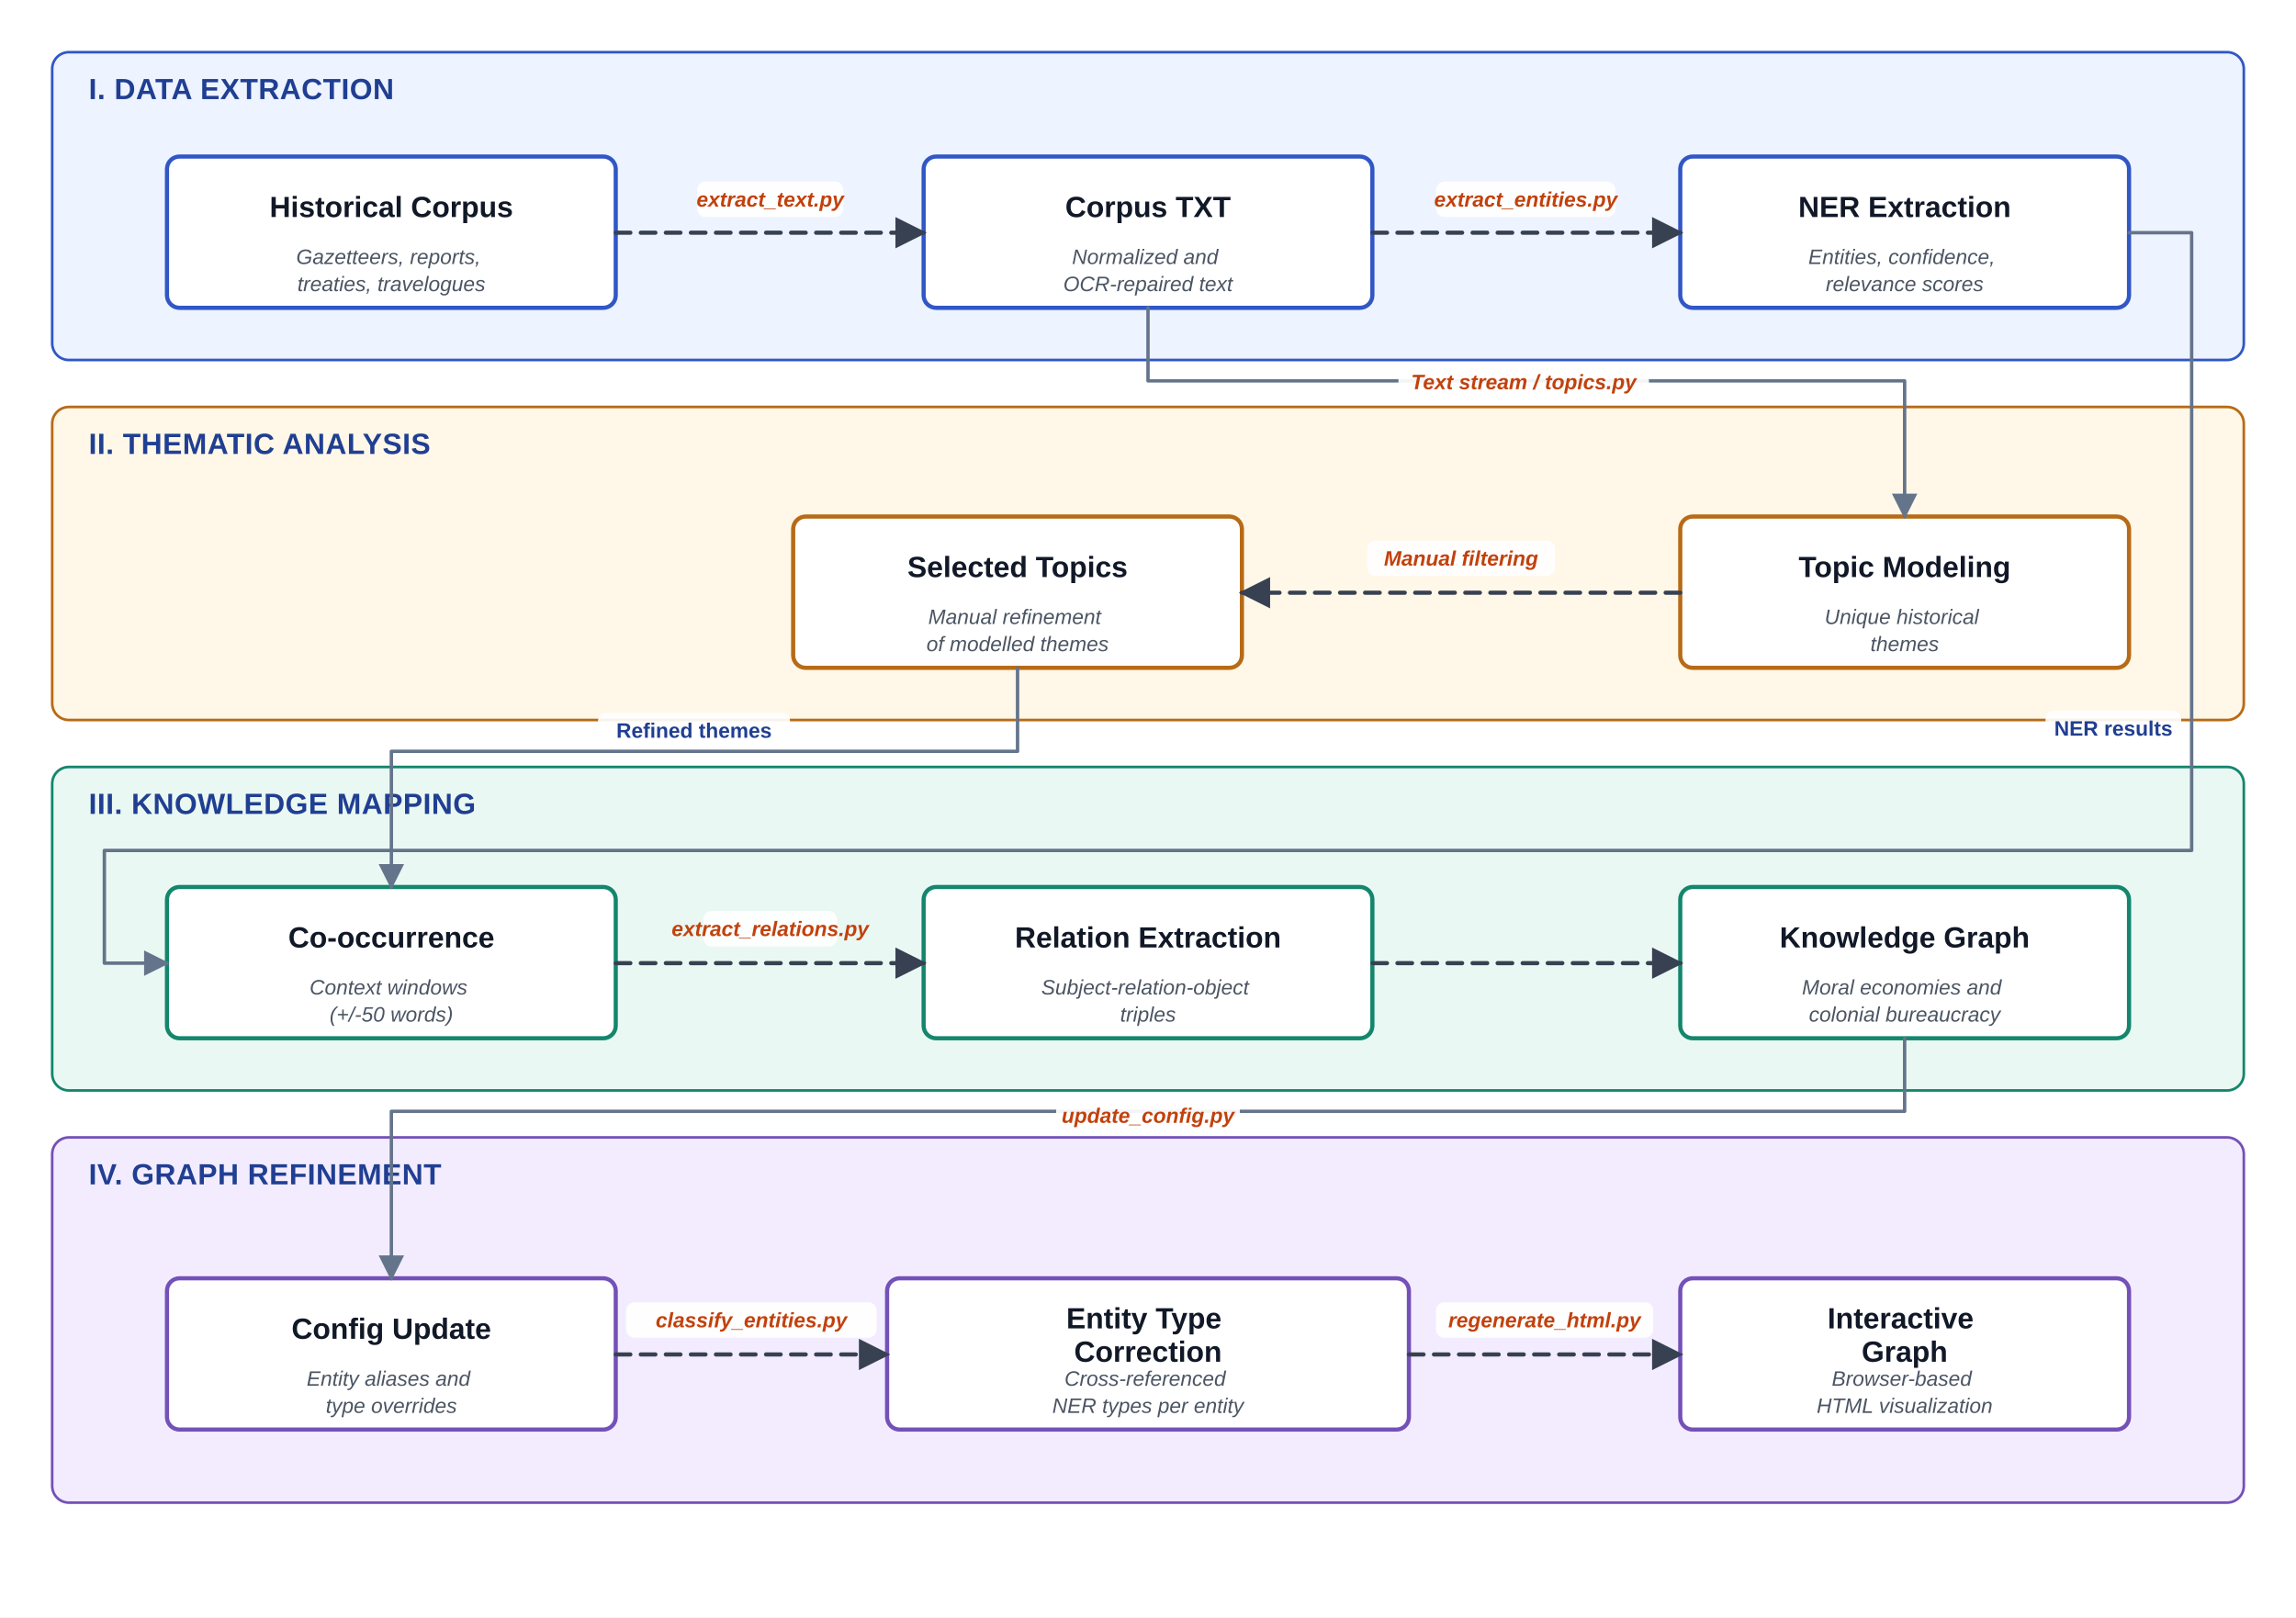
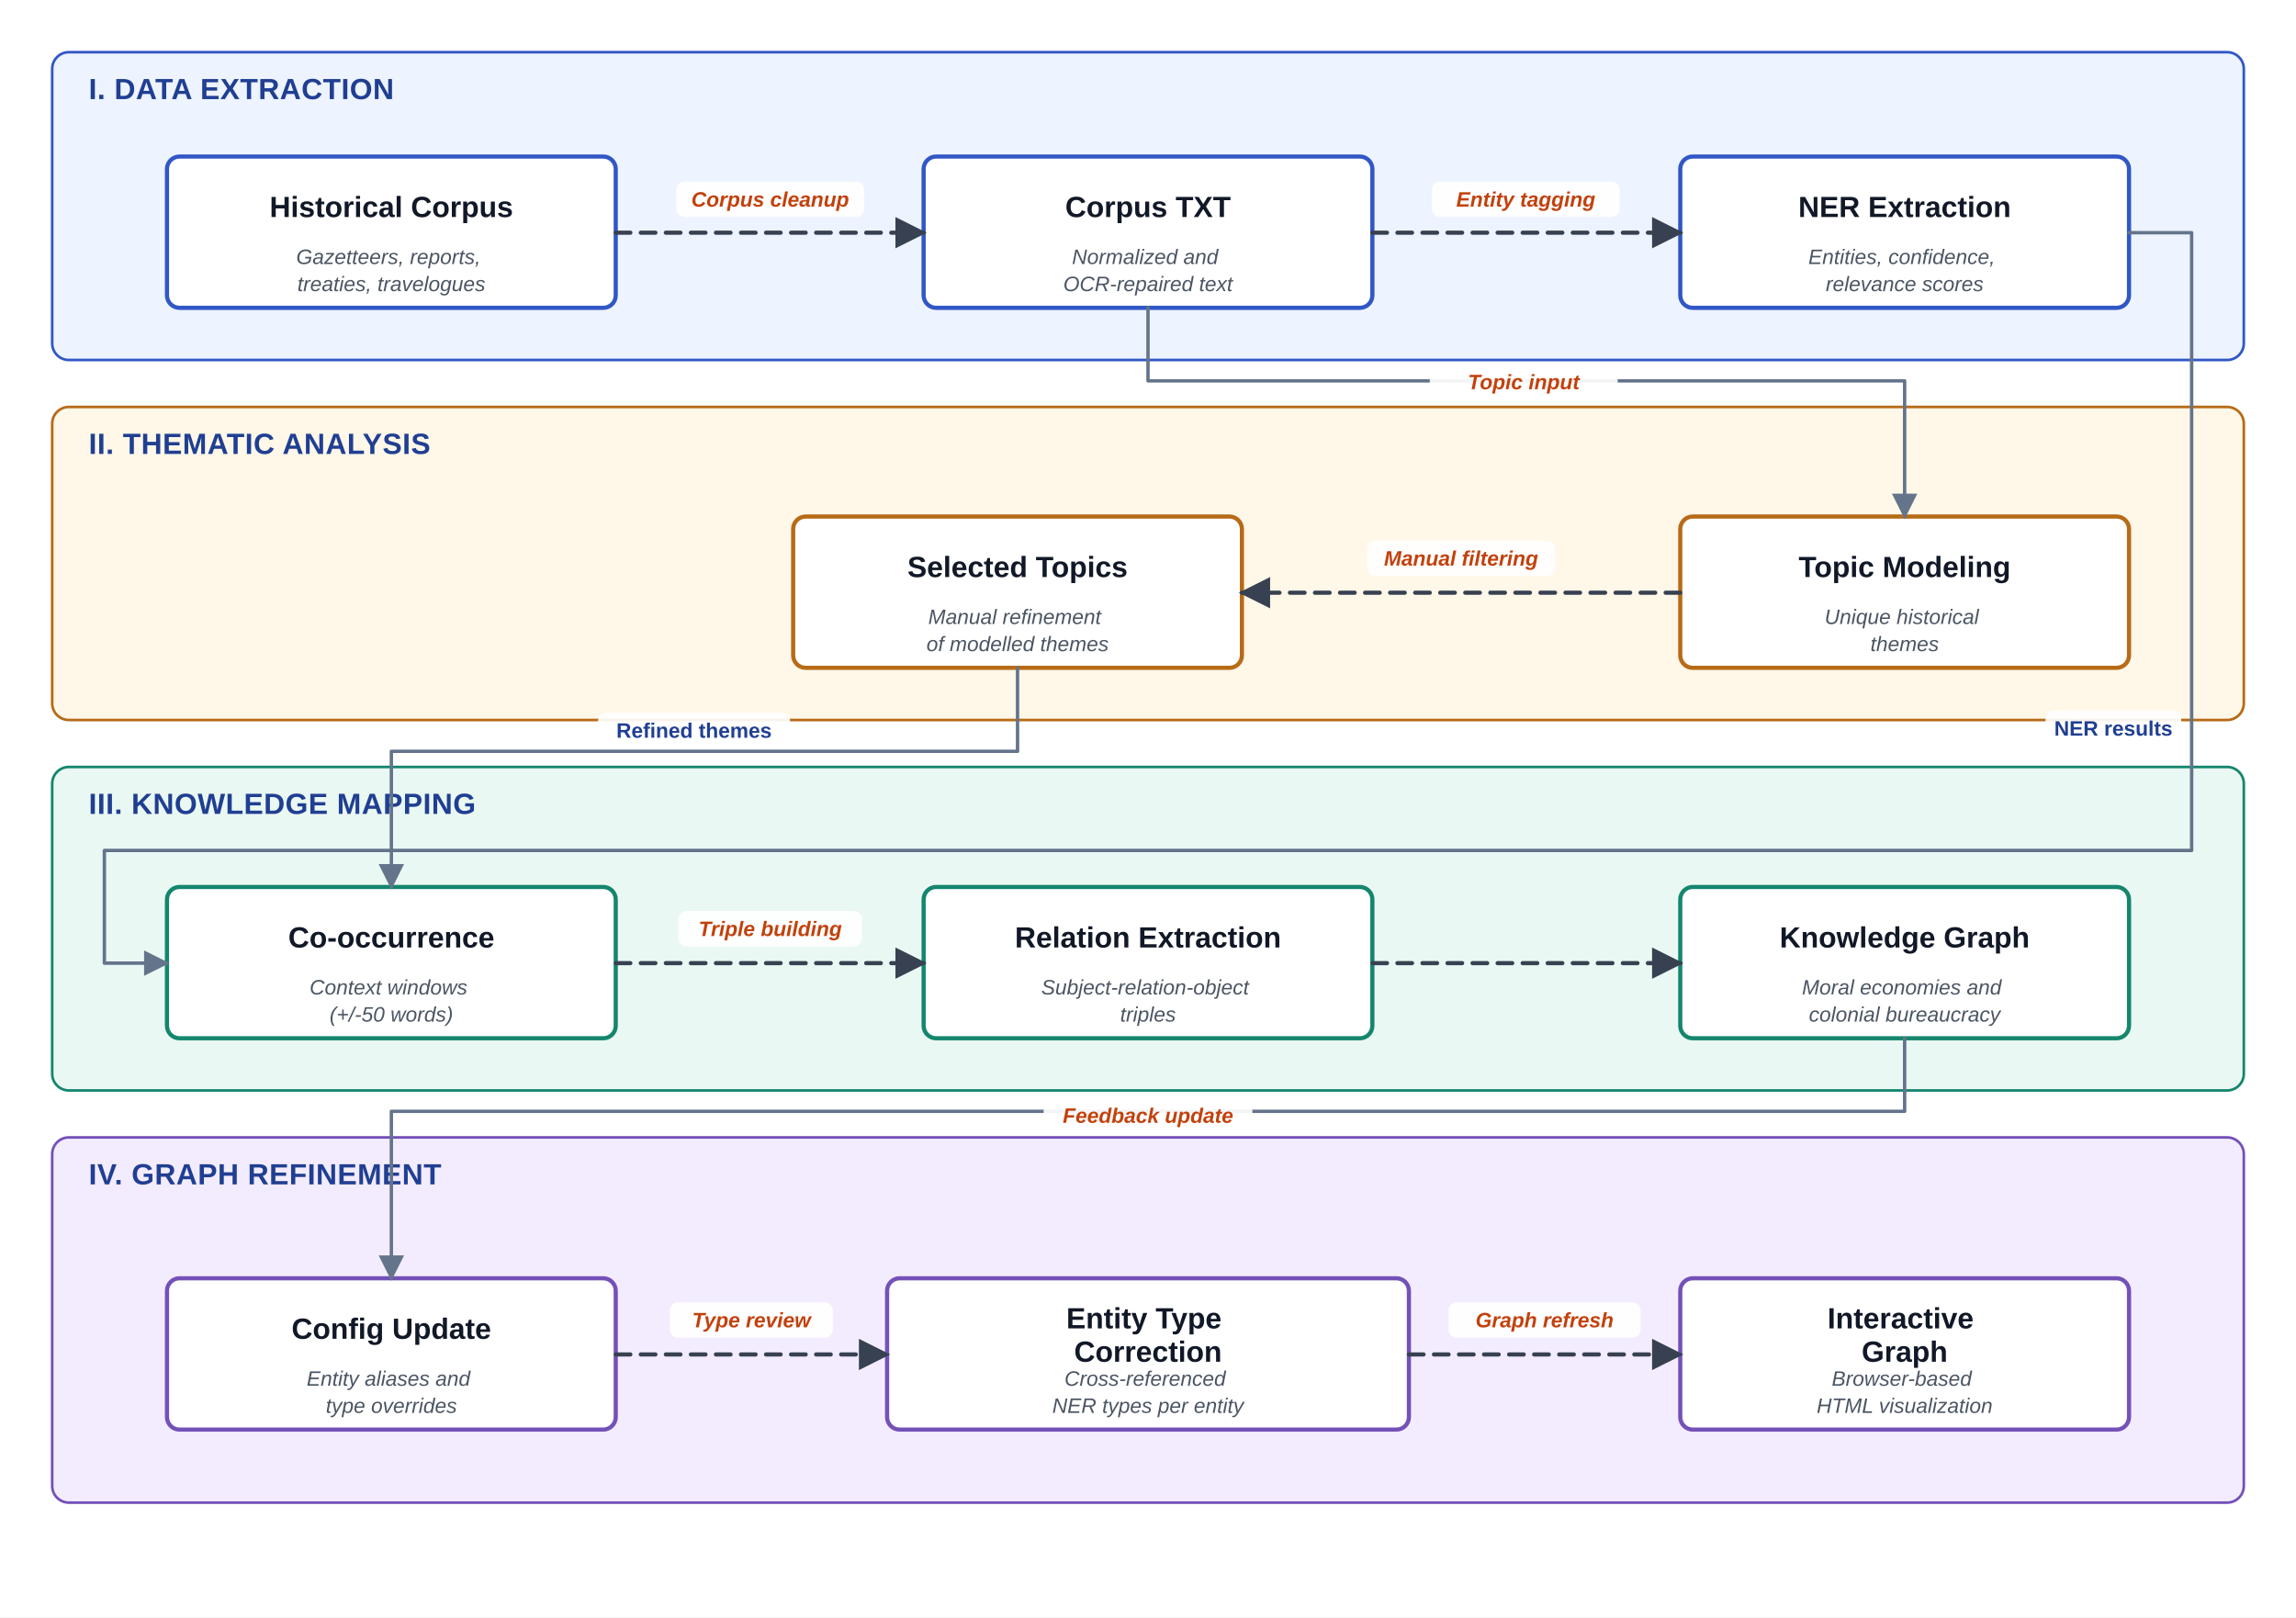
<svg xmlns="http://www.w3.org/2000/svg" width="2200" height="1550" viewBox="0 0 2200 1550" role="img" aria-labelledby="title desc">
  <defs>
    <marker id="arrow" viewBox="0 0 10 10" refX="9" refY="5" markerWidth="7.5" markerHeight="7.5" orient="auto">
      <path d="M 0 0 L 10 5 L 0 10 z" fill="#374151" />
    </marker>
    <marker id="arrow-soft" viewBox="0 0 10 10" refX="9" refY="5" markerWidth="7.5" markerHeight="7.5" orient="auto">
      <path d="M 0 0 L 10 5 L 0 10 z" fill="#64748b" />
    </marker>
    <style>
      text { font-family: Arial, Helvetica, sans-serif; fill: #111827; }
      .phase-title { font-size: 28px; font-weight: 700; letter-spacing: .4px; fill: #203f92; }
      .node-title { font-size: 28px; font-weight: 700; }
      .node-note { font-size: 20px; font-style: italic; fill: #4b5563; }
      .edge { fill: none; stroke: #374151; stroke-width: 4; stroke-linecap: round; stroke-linejoin: round; stroke-dasharray: 14 10; marker-end: url(#arrow); }
      .support-edge { fill: none; stroke: #64748b; stroke-width: 3.25; stroke-linecap: round; stroke-linejoin: round; marker-end: url(#arrow-soft); }
      .edge-label { font-size: 20px; font-weight: 700; font-style: italic; fill: #c2410c; }
      .data-label { font-size: 20px; font-weight: 700; fill: #203f92; }
      .label-bg { fill: #ffffff; opacity: .92; }
      .blue { stroke: #3157c6; }
      .amber { stroke: #b76b17; }
      .green { stroke: #14866d; }
      .violet { stroke: #7451b8; }
    </style>
  </defs>
  <rect width="2200" height="1550" fill="#ffffff" />
  <rect x="50" y="50" width="2100" height="295" rx="16" fill="#edf3ff" stroke="#3157c6" stroke-width="2.5" />
  <rect x="50" y="390" width="2100" height="300" rx="16" fill="#fff7e8" stroke="#b76b17" stroke-width="2.5" />
  <rect x="50" y="735" width="2100" height="310" rx="16" fill="#eaf8f3" stroke="#14866d" stroke-width="2.5" />
  <rect x="50" y="1090" width="2100" height="350" rx="16" fill="#f3ecff" stroke="#7451b8" stroke-width="2.5" />
  <text class="phase-title" x="85" y="95">I. DATA EXTRACTION</text>
  <text class="phase-title" x="85" y="435">II. THEMATIC ANALYSIS</text>
  <text class="phase-title" x="85" y="780">III. KNOWLEDGE MAPPING</text>
  <text class="phase-title" x="85" y="1135">IV. GRAPH REFINEMENT</text>
  <rect class="blue" x="160" y="150" width="430" height="145" rx="12" fill="#ffffff" stroke-width="4" />
  <text class="node-title" x="375" y="208" text-anchor="middle">Historical Corpus</text>
  <text class="node-note" x="375" y="253" text-anchor="middle">
    <tspan x="375" dy="0">Gazetteers, reports,</tspan>
    <tspan x="375" dy="26">treaties, travelogues</tspan>
  </text>
  <rect class="blue" x="885" y="150" width="430" height="145" rx="12" fill="#ffffff" stroke-width="4" />
  <text class="node-title" x="1100" y="208" text-anchor="middle">Corpus TXT</text>
  <text class="node-note" x="1100" y="253" text-anchor="middle">
    <tspan x="1100" dy="0">Normalized and</tspan>
    <tspan x="1100" dy="26">OCR-repaired text</tspan>
  </text>
  <rect class="blue" x="1610" y="150" width="430" height="145" rx="12" fill="#ffffff" stroke-width="4" />
  <text class="node-title" x="1825" y="208" text-anchor="middle">NER Extraction</text>
  <text class="node-note" x="1825" y="253" text-anchor="middle">
    <tspan x="1825" dy="0">Entities, confidence,</tspan>
    <tspan x="1825" dy="26">relevance scores</tspan>
  </text>
  <rect class="amber" x="760" y="495" width="430" height="145" rx="12" fill="#ffffff" stroke-width="4" />
  <text class="node-title" x="975" y="553" text-anchor="middle">Selected Topics</text>
  <text class="node-note" x="975" y="598" text-anchor="middle">
    <tspan x="975" dy="0">Manual refinement</tspan>
    <tspan x="975" dy="26">of modelled themes</tspan>
  </text>
  <rect class="amber" x="1610" y="495" width="430" height="145" rx="12" fill="#ffffff" stroke-width="4" />
  <text class="node-title" x="1825" y="553" text-anchor="middle">Topic Modeling</text>
  <text class="node-note" x="1825" y="598" text-anchor="middle">
    <tspan x="1825" dy="0">Unique historical</tspan>
    <tspan x="1825" dy="26">themes</tspan>
  </text>
  <rect class="green" x="160" y="850" width="430" height="145" rx="12" fill="#ffffff" stroke-width="4" />
  <text class="node-title" x="375" y="908" text-anchor="middle">Co-occurrence</text>
  <text class="node-note" x="375" y="953" text-anchor="middle">
    <tspan x="375" dy="0">Context windows</tspan>
    <tspan x="375" dy="26">(+/-50 words)</tspan>
  </text>
  <rect class="green" x="885" y="850" width="430" height="145" rx="12" fill="#ffffff" stroke-width="4" />
  <text class="node-title" x="1100" y="908" text-anchor="middle">Relation Extraction</text>
  <text class="node-note" x="1100" y="953" text-anchor="middle">
    <tspan x="1100" dy="0">Subject-relation-object</tspan>
    <tspan x="1100" dy="26">triples</tspan>
  </text>
  <rect class="green" x="1610" y="850" width="430" height="145" rx="12" fill="#ffffff" stroke-width="4" />
  <text class="node-title" x="1825" y="908" text-anchor="middle">Knowledge Graph</text>
  <text class="node-note" x="1825" y="953" text-anchor="middle">
    <tspan x="1825" dy="0">Moral economies and</tspan>
    <tspan x="1825" dy="26">colonial bureaucracy</tspan>
  </text>
  <rect class="violet" x="160" y="1225" width="430" height="145" rx="12" fill="#ffffff" stroke-width="4" />
  <text class="node-title" x="375" y="1283" text-anchor="middle">Config Update</text>
  <text class="node-note" x="375" y="1328" text-anchor="middle">
    <tspan x="375" dy="0">Entity aliases and</tspan>
    <tspan x="375" dy="26">type overrides</tspan>
  </text>
  <rect class="violet" x="850" y="1225" width="500" height="145" rx="12" fill="#ffffff" stroke-width="4" />
  <text class="node-title" x="1100" y="1273" text-anchor="middle">
    <tspan x="1100" dy="0">Entity Type</tspan>
    <tspan x="1100" dy="32">Correction</tspan>
  </text>
  <text class="node-note" x="1100" y="1328" text-anchor="middle">
    <tspan x="1100" dy="0">Cross-referenced</tspan>
    <tspan x="1100" dy="26">NER types per entity</tspan>
  </text>
  <rect class="violet" x="1610" y="1225" width="430" height="145" rx="12" fill="#ffffff" stroke-width="4" />
  <text class="node-title" x="1825" y="1273" text-anchor="middle">
    <tspan x="1825" dy="0">Interactive</tspan>
    <tspan x="1825" dy="32">Graph</tspan>
  </text>
  <text class="node-note" x="1825" y="1328" text-anchor="middle">
    <tspan x="1825" dy="0">Browser-based</tspan>
    <tspan x="1825" dy="26">HTML visualization</tspan>
  </text>
  <path class="edge" d="M 590 223 L 885 223" />
-   <rect class="label-bg" x="668" y="174" width="140" height="34" rx="8" />
-   <text class="edge-label" x="738" y="198" text-anchor="middle">extract_text.py</text>
+   <rect class="label-bg" x="648" y="174" width="180" height="34" rx="8" />
+   <text class="edge-label" x="738" y="198" text-anchor="middle">Corpus cleanup</text>
  <path class="edge" d="M 1315 223 L 1610 223" />
-   <rect class="label-bg" x="1376" y="174" width="172" height="34" rx="8" />
-   <text class="edge-label" x="1462" y="198" text-anchor="middle">extract_entities.py</text>
+   <rect class="label-bg" x="1372" y="174" width="180" height="34" rx="8" />
+   <text class="edge-label" x="1462" y="198" text-anchor="middle">Entity tagging</text>
  <path class="support-edge" d="M 1100 295 L 1100 365 L 1825 365 L 1825 495" />
-   <rect class="label-bg" x="1340" y="348" width="240" height="34" rx="8" />
-   <text class="edge-label" x="1460" y="373" text-anchor="middle">Text stream / topics.py</text>
+   <rect class="label-bg" x="1370" y="348" width="180" height="34" rx="8" />
+   <text class="edge-label" x="1460" y="373" text-anchor="middle">Topic input</text>
  <path class="edge" d="M 1610 568 L 1190 568" />
  <rect class="label-bg" x="1310" y="518" width="180" height="34" rx="8" />
  <text class="edge-label" x="1400" y="542" text-anchor="middle">Manual filtering</text>
  <path class="support-edge" d="M 975 640 L 975 720 L 375 720 L 375 850" />
  <rect class="label-bg" x="573" y="683" width="184" height="34" rx="8" />
  <text class="data-label" x="665" y="707" text-anchor="middle">Refined themes</text>
  <path class="support-edge" d="M 2040 223 L 2100 223 L 2100 815 L 100 815 L 100 923 L 160 923" />
  <rect class="label-bg" x="1960" y="681" width="130" height="34" rx="8" />
  <text class="data-label" x="2025" y="705" text-anchor="middle">NER results</text>
  <path class="edge" d="M 590 923 L 885 923" />
-   <rect class="label-bg" x="674" y="873" width="128" height="34" rx="8" />
-   <text class="edge-label" x="738" y="897" text-anchor="middle">extract_relations.py</text>
+   <rect class="label-bg" x="650" y="873" width="176" height="34" rx="8" />
+   <text class="edge-label" x="738" y="897" text-anchor="middle">Triple building</text>
  <path class="edge" d="M 1315 923 L 1610 923" />
  <path class="support-edge" d="M 1825 995 L 1825 1065 L 375 1065 L 375 1225" />
-   <rect class="label-bg" x="1012" y="1051" width="176" height="34" rx="8" />
-   <text class="edge-label" x="1100" y="1076" text-anchor="middle">update_config.py</text>
+   <rect class="label-bg" x="1000" y="1051" width="200" height="34" rx="8" />
+   <text class="edge-label" x="1100" y="1076" text-anchor="middle">Feedback update</text>
  <path class="edge" d="M 590 1298 L 850 1298" />
-   <rect class="label-bg" x="600" y="1248" width="240" height="34" rx="8" />
-   <text class="edge-label" x="720" y="1272" text-anchor="middle">classify_entities.py</text>
+   <rect class="label-bg" x="642" y="1248" width="156" height="34" rx="8" />
+   <text class="edge-label" x="720" y="1272" text-anchor="middle">Type review</text>
  <path class="edge" d="M 1350 1298 L 1610 1298" />
-   <rect class="label-bg" x="1376" y="1248" width="208" height="34" rx="8" />
-   <text class="edge-label" x="1480" y="1272" text-anchor="middle">regenerate_html.py</text>
+   <rect class="label-bg" x="1388" y="1248" width="184" height="34" rx="8" />
+   <text class="edge-label" x="1480" y="1272" text-anchor="middle">Graph refresh</text>
</svg>
